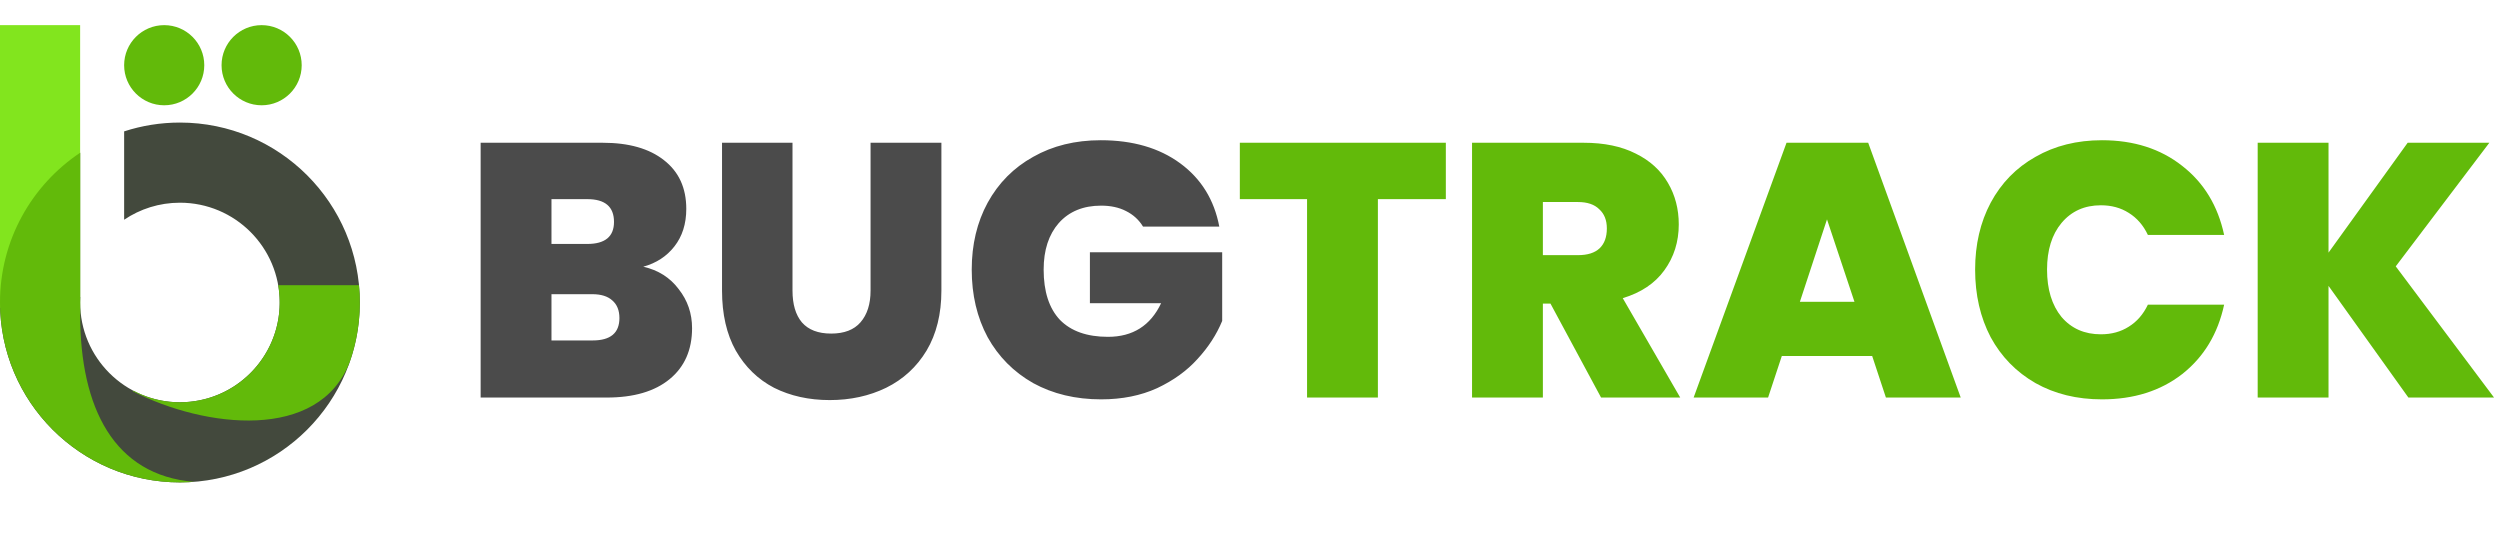
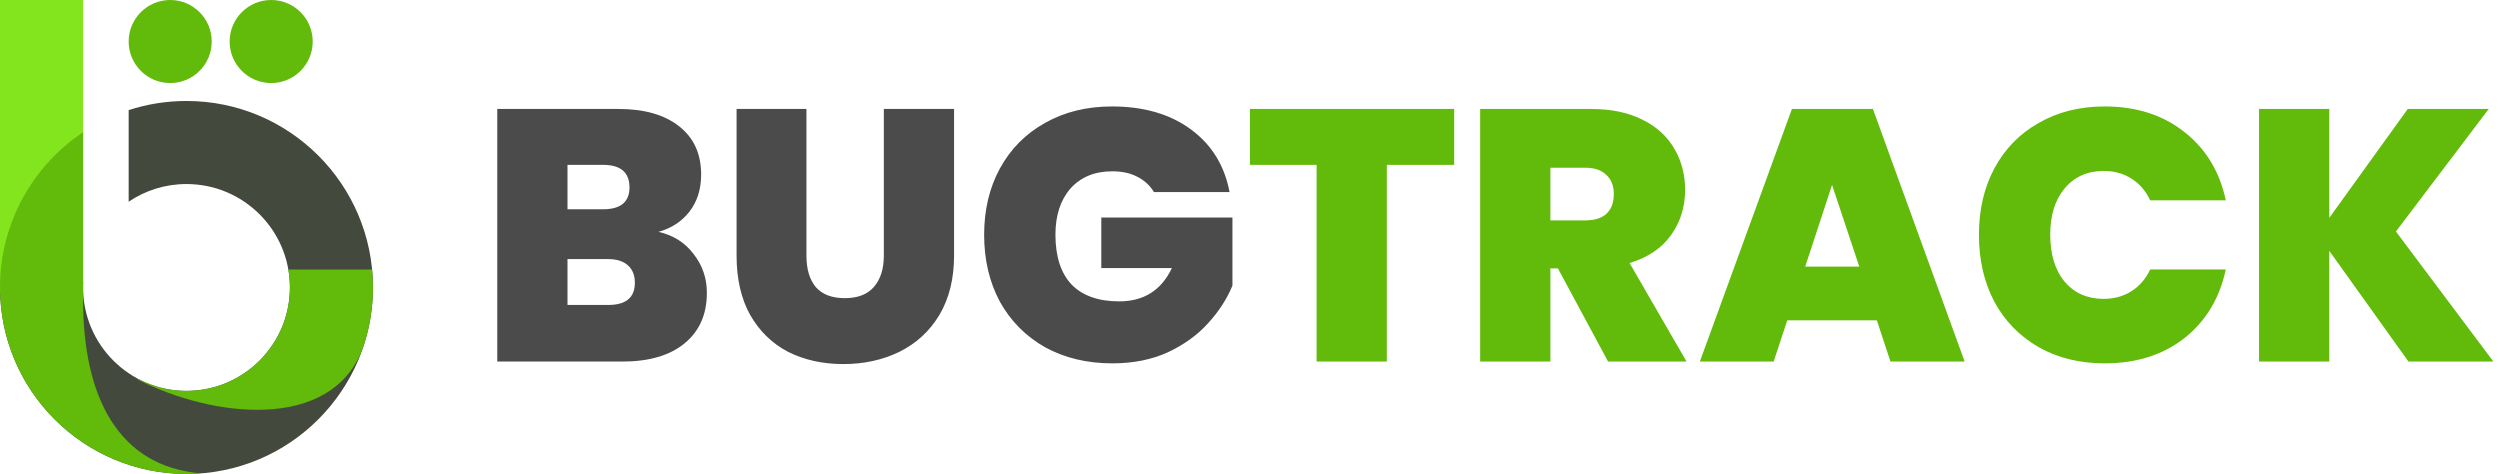
- <svg xmlns="http://www.w3.org/2000/svg" width="1591" height="345" viewBox="0 0 1591 345" fill="none">
-   <path fill-rule="evenodd" clip-rule="evenodd" d="M51 97.207C20.252 117.737 0 152.753 0 192.5C0 255.737 51.263 307 114.5 307C177.737 307 229 255.737 229 192.5C229 129.263 177.737 78 114.5 78C102.108 78 90.177 79.969 79 83.61V139.842C89.134 132.997 101.35 129 114.5 129C149.57 129 178 157.43 178 192.5C178 227.57 149.57 256 114.5 256C79.43 256 51 227.57 51 192.5C51 191.327 51.032 190.162 51.095 189.005H51V97.207Z" fill="#43493D" />
-   <path fill-rule="evenodd" clip-rule="evenodd" d="M84.919 248.695C96.144 254.616 109.248 257.239 122.789 255.457C157.559 250.879 182.035 218.982 177.457 184.212C177.337 183.301 177.198 182.397 177.041 181.5L228.472 181.5C230.123 198.493 227.948 215.034 222.63 230.236L222.5 230.5C203 281 130.5 272.5 84.5 249L84.919 248.695Z" fill="#62BA0A" />
-   <path d="M0 16H51V200L0 195.839V16Z" fill="#82E51E" />
-   <path fill-rule="evenodd" clip-rule="evenodd" d="M114.5 307C51.263 307 0 255.737 0 192.5C0 152.753 20.252 117.737 51 97.207V189.005V192.5V200C51 259.76 72.595 302.423 123.465 306.654C120.507 306.883 117.517 307 114.5 307Z" fill="#62BA0A" />
-   <circle cx="104.5" cy="41.5" r="25.5" fill="#62BA0A" />
-   <circle cx="166.5" cy="41.5" r="25.5" fill="#62BA0A" />
-   <path d="M409.38 169.74C418.887 171.887 426.4 176.64 431.92 184C437.593 191.207 440.43 199.487 440.43 208.84C440.43 222.64 435.677 233.45 426.17 241.27C416.663 249.09 403.323 253 386.15 253H305.88V90.85H383.62C400.18 90.85 413.137 94.53 422.49 101.89C431.997 109.25 436.75 119.6 436.75 132.94C436.75 142.447 434.22 150.42 429.16 156.86C424.253 163.147 417.66 167.44 409.38 169.74ZM350.96 155.25H373.73C385.077 155.25 390.75 150.573 390.75 141.22C390.75 131.56 385.077 126.73 373.73 126.73H350.96V155.25ZM377.18 216.66C388.527 216.66 394.2 211.907 394.2 202.4C394.2 197.493 392.667 193.737 389.6 191.13C386.687 188.523 382.47 187.22 376.95 187.22H350.96V216.66H377.18ZM504.347 90.85V184.92C504.347 193.66 506.34 200.407 510.327 205.16C514.467 209.913 520.677 212.29 528.957 212.29C537.237 212.29 543.447 209.913 547.587 205.16C551.88 200.253 554.027 193.507 554.027 184.92V90.85H599.107V184.92C599.107 199.793 595.963 212.52 589.677 223.1C583.39 233.527 574.803 241.423 563.917 246.79C553.183 252.003 541.223 254.61 528.037 254.61C514.85 254.61 503.043 252.003 492.617 246.79C482.343 241.423 474.217 233.527 468.237 223.1C462.41 212.673 459.497 199.947 459.497 184.92V90.85H504.347ZM727.427 144.21C724.82 139.917 721.217 136.62 716.617 134.32C712.17 132.02 706.88 130.87 700.747 130.87C689.4 130.87 680.43 134.55 673.837 141.91C667.397 149.27 664.177 159.16 664.177 171.58C664.177 185.533 667.627 196.19 674.527 203.55C681.58 210.757 691.777 214.36 705.117 214.36C720.91 214.36 732.18 207.23 738.927 192.97H693.617V160.54H777.797V204.24C774.27 212.827 769.057 220.877 762.157 228.39C755.41 235.903 746.824 242.113 736.397 247.02C725.97 251.773 714.087 254.15 700.747 254.15C684.494 254.15 670.08 250.7 657.507 243.8C645.087 236.747 635.427 227.01 628.527 214.59C621.78 202.017 618.407 187.68 618.407 171.58C618.407 155.633 621.78 141.45 628.527 129.03C635.427 116.457 645.087 106.72 657.507 99.82C669.927 92.767 684.264 89.24 700.517 89.24C720.91 89.24 737.777 94.147 751.117 103.96C764.457 113.773 772.737 127.19 775.957 144.21H727.427Z" fill="#4B4B4B" />
-   <path d="M920.129 90.85V126.73H876.889V253H831.809V126.73H789.029V90.85H920.129ZM1018.92 253L986.718 193.2H981.888V253H936.808V90.85H1007.88C1020.91 90.85 1031.95 93.15 1041 97.75C1050.04 102.197 1056.87 108.407 1061.47 116.38C1066.07 124.2 1068.37 133.017 1068.37 142.83C1068.37 153.87 1065.3 163.607 1059.17 172.04C1053.19 180.32 1044.37 186.223 1032.72 189.75L1069.29 253H1018.92ZM981.888 162.38H1004.2C1010.33 162.38 1014.93 160.923 1018 158.01C1021.06 155.097 1022.6 150.88 1022.6 145.36C1022.6 140.147 1020.99 136.083 1017.77 133.17C1014.7 130.103 1010.18 128.57 1004.2 128.57H981.888V162.38ZM1191.45 226.55H1133.95L1125.21 253H1077.83L1136.94 90.85H1188.92L1247.8 253H1200.19L1191.45 226.55ZM1180.18 192.05L1162.7 139.61L1145.45 192.05H1180.18ZM1256.97 171.58C1256.97 155.633 1260.27 141.45 1266.86 129.03C1273.61 116.457 1283.11 106.72 1295.38 99.82C1307.65 92.767 1321.75 89.24 1337.7 89.24C1357.94 89.24 1374.96 94.683 1388.76 105.57C1402.56 116.303 1411.45 130.947 1415.44 149.5H1366.91C1364 143.367 1359.93 138.69 1354.72 135.47C1349.66 132.25 1343.76 130.64 1337.01 130.64C1326.58 130.64 1318.23 134.397 1311.94 141.91C1305.81 149.27 1302.74 159.16 1302.74 171.58C1302.74 184.153 1305.81 194.197 1311.94 201.71C1318.23 209.07 1326.58 212.75 1337.01 212.75C1343.76 212.75 1349.66 211.14 1354.72 207.92C1359.93 204.7 1364 200.023 1366.91 193.89H1415.44C1411.45 212.443 1402.56 227.163 1388.76 238.05C1374.96 248.783 1357.94 254.15 1337.7 254.15C1321.75 254.15 1307.65 250.7 1295.38 243.8C1283.11 236.747 1273.61 227.01 1266.86 214.59C1260.27 202.017 1256.97 187.68 1256.97 171.58ZM1532.7 253L1481.87 181.93V253H1436.79V90.85H1481.87V160.77L1532.24 90.85H1584.22L1524.65 169.51L1587.21 253H1532.7Z" fill="#62BA0A" />
+ <svg xmlns="http://www.w3.org/2000/svg" width="1535" height="291" viewBox="0 0 1535 291" fill="none">
+   <path fill-rule="evenodd" clip-rule="evenodd" d="M51 81.207C20.252 101.737 0 136.753 0 176.5C0 239.737 51.263 291 114.5 291C177.737 291 229 239.737 229 176.5C229 113.263 177.737 62 114.5 62C102.108 62 90.177 63.968 79 67.61V123.842C89.134 116.997 101.35 113 114.5 113C149.57 113 178 141.43 178 176.5C178 211.57 149.57 240 114.5 240C79.43 240 51 211.57 51 176.5C51 175.327 51.032 174.162 51.095 173.005H51V81.207Z" fill="#43493D" />
+   <path fill-rule="evenodd" clip-rule="evenodd" d="M84.919 232.695C96.144 238.616 109.248 241.239 122.789 239.457C157.559 234.879 182.035 202.982 177.457 168.212C177.337 167.301 177.198 166.397 177.041 165.5L228.472 165.5C230.123 182.493 227.948 199.034 222.63 214.236L222.5 214.5C203 265 130.5 256.5 84.5 233L84.919 232.695Z" fill="#62BA0A" />
+   <path d="M0 0H51V184L0 179.839V0Z" fill="#82E51E" />
+   <path fill-rule="evenodd" clip-rule="evenodd" d="M114.5 291C51.263 291 0 239.737 0 176.5C0 136.753 20.252 101.737 51 81.207V173.005V176.5V184C51 243.76 72.595 286.423 123.465 290.654C120.507 290.883 117.517 291 114.5 291Z" fill="#62BA0A" />
+   <circle cx="104.5" cy="25.5" r="25.5" fill="#62BA0A" />
+   <circle cx="166.5" cy="25.5" r="25.5" fill="#62BA0A" />
+   <path d="M404.32 142.36C413.413 144.413 420.6 148.96 425.88 156C431.307 162.893 434.02 170.813 434.02 179.76C434.02 192.96 429.473 203.3 420.38 210.78C411.287 218.26 398.527 222 382.1 222H305.32V66.9H379.68C395.52 66.9 407.913 70.42 416.86 77.46C425.953 84.5 430.5 94.4 430.5 107.16C430.5 116.253 428.08 123.88 423.24 130.04C418.547 136.053 412.24 140.16 404.32 142.36ZM348.44 128.5H370.22C381.073 128.5 386.5 124.027 386.5 115.08C386.5 105.84 381.073 101.22 370.22 101.22H348.44V128.5ZM373.52 187.24C384.373 187.24 389.8 182.693 389.8 173.6C389.8 168.907 388.333 165.313 385.4 162.82C382.613 160.327 378.58 159.08 373.3 159.08H348.44V187.24H373.52ZM495.158 66.9V156.88C495.158 165.24 497.064 171.693 500.878 176.24C504.838 180.787 510.778 183.06 518.698 183.06C526.618 183.06 532.558 180.787 536.518 176.24C540.624 171.547 542.678 165.093 542.678 156.88V66.9H585.798V156.88C585.798 171.107 582.791 183.28 576.778 193.4C570.764 203.373 562.551 210.927 552.138 216.06C541.871 221.047 530.431 223.54 517.818 223.54C505.204 223.54 493.911 221.047 483.938 216.06C474.111 210.927 466.338 203.373 460.618 193.4C455.044 183.427 452.258 171.253 452.258 156.88V66.9H495.158ZM708.539 117.94C706.045 113.833 702.599 110.68 698.199 108.48C693.945 106.28 688.885 105.18 683.019 105.18C672.165 105.18 663.585 108.7 657.279 115.74C651.119 122.78 648.039 132.24 648.039 144.12C648.039 157.467 651.339 167.66 657.939 174.7C664.685 181.593 674.439 185.04 687.199 185.04C702.305 185.04 713.085 178.22 719.539 164.58H676.199V133.56H756.719V175.36C753.345 183.573 748.359 191.273 741.759 198.46C735.305 205.647 727.092 211.587 717.119 216.28C707.145 220.827 695.779 223.1 683.019 223.1C667.472 223.1 653.685 219.8 641.659 213.2C629.779 206.453 620.539 197.14 613.939 185.26C607.485 173.233 604.259 159.52 604.259 144.12C604.259 128.867 607.485 115.3 613.939 103.42C620.539 91.393 629.779 82.08 641.659 75.48C653.539 68.733 667.252 65.36 682.799 65.36C702.305 65.36 718.439 70.053 731.199 79.44C743.959 88.827 751.879 101.66 754.959 117.94H708.539Z" fill="#4B4B4B" />
+   <path d="M892.863 66.9V101.22H851.503V222H808.383V101.22H767.463V66.9H892.863ZM987.356 222L956.556 164.8H951.936V222H908.816V66.9H976.796C989.263 66.9 999.823 69.1 1008.48 73.5C1017.13 77.753 1023.66 83.693 1028.06 91.32C1032.46 98.8 1034.66 107.233 1034.66 116.62C1034.66 127.18 1031.72 136.493 1025.86 144.56C1020.14 152.48 1011.7 158.127 1000.56 161.5L1035.54 222H987.356ZM951.936 135.32H973.276C979.143 135.32 983.543 133.927 986.476 131.14C989.409 128.353 990.876 124.32 990.876 119.04C990.876 114.053 989.336 110.167 986.256 107.38C983.323 104.447 978.996 102.98 973.276 102.98H951.936V135.32ZM1152.39 196.7H1097.39L1089.03 222H1043.71L1100.25 66.9H1149.97L1206.29 222H1160.75L1152.39 196.7ZM1141.61 163.7L1124.89 113.54L1108.39 163.7H1141.61ZM1215.06 144.12C1215.06 128.867 1218.21 115.3 1224.52 103.42C1230.97 91.393 1240.07 82.08 1251.8 75.48C1263.53 68.733 1277.03 65.36 1292.28 65.36C1311.64 65.36 1327.92 70.567 1341.12 80.98C1354.32 91.247 1362.83 105.253 1366.64 123H1320.22C1317.43 117.133 1313.55 112.66 1308.56 109.58C1303.72 106.5 1298.07 104.96 1291.62 104.96C1281.65 104.96 1273.65 108.553 1267.64 115.74C1261.77 122.78 1258.84 132.24 1258.84 144.12C1258.84 156.147 1261.77 165.753 1267.64 172.94C1273.65 179.98 1281.65 183.5 1291.62 183.5C1298.07 183.5 1303.72 181.96 1308.56 178.88C1313.55 175.8 1317.43 171.327 1320.22 165.46H1366.64C1362.83 183.207 1354.32 197.287 1341.12 207.7C1327.92 217.967 1311.64 223.1 1292.28 223.1C1277.03 223.1 1263.53 219.8 1251.8 213.2C1240.07 206.453 1230.97 197.14 1224.52 185.26C1218.21 173.233 1215.06 159.52 1215.06 144.12ZM1478.8 222L1430.18 154.02V222H1387.06V66.9H1430.18V133.78L1478.36 66.9H1528.08L1471.1 142.14L1530.94 222H1478.8Z" fill="#62BA0A" />
</svg>
